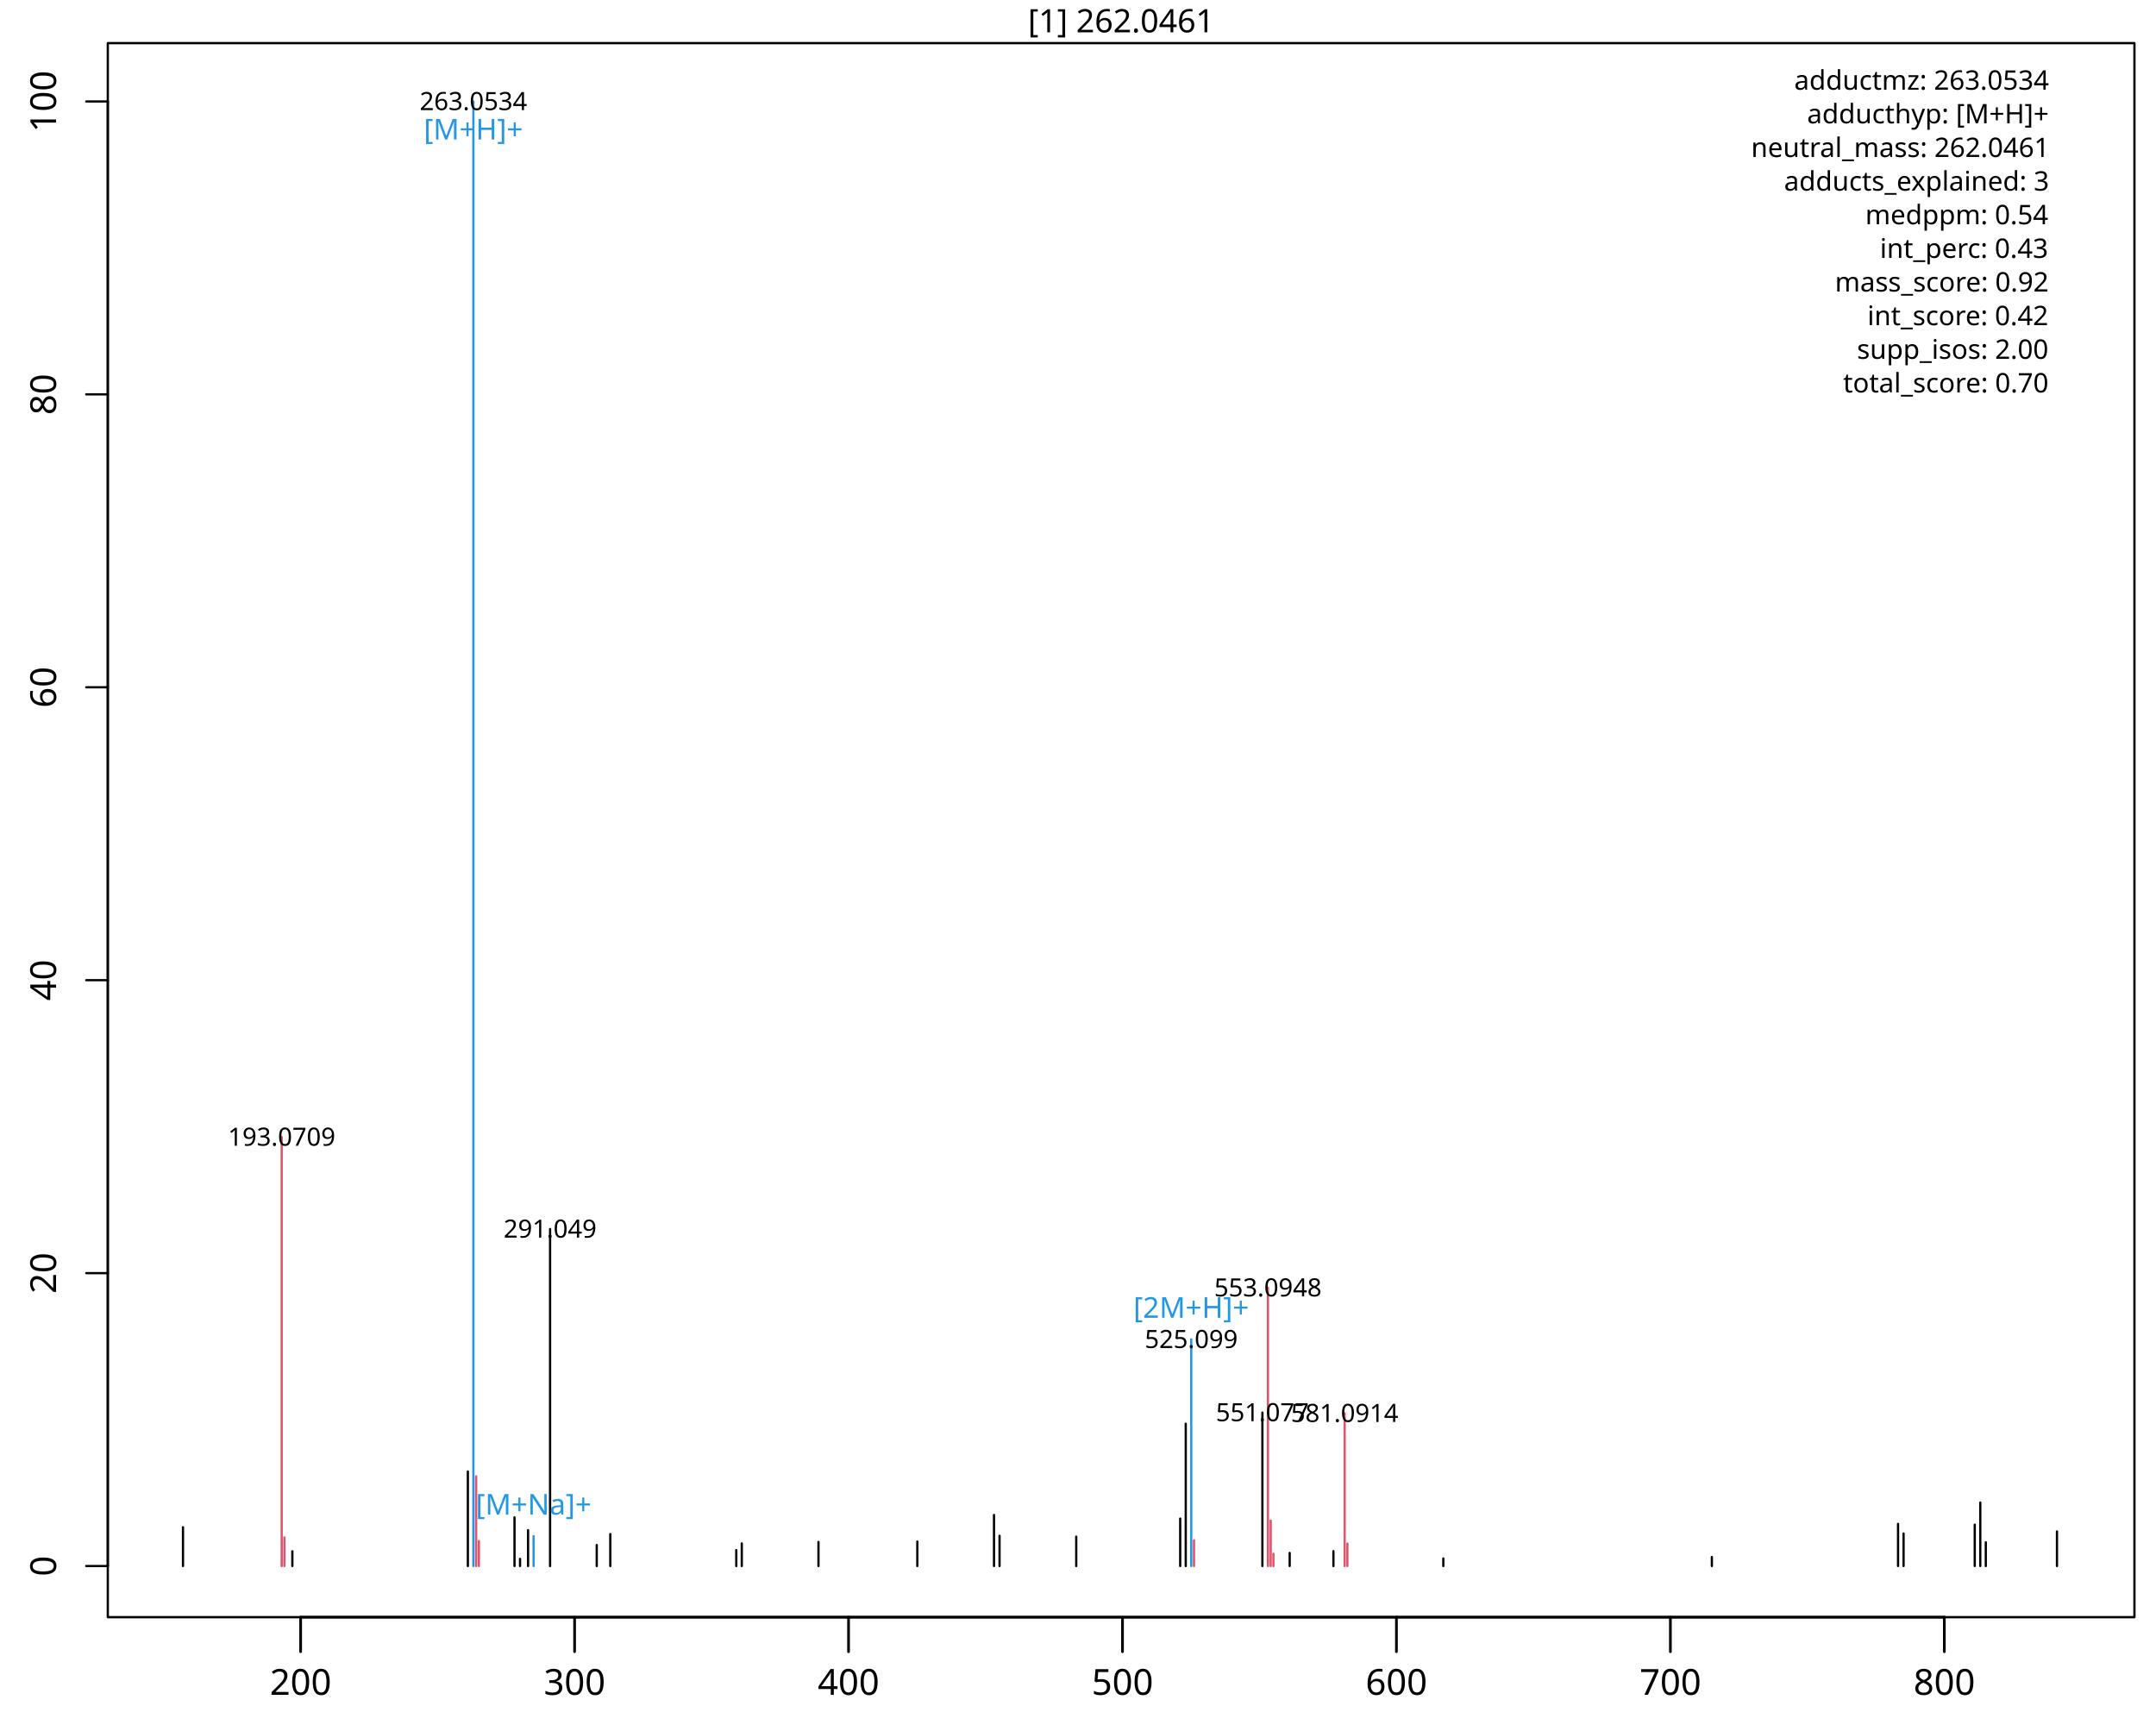
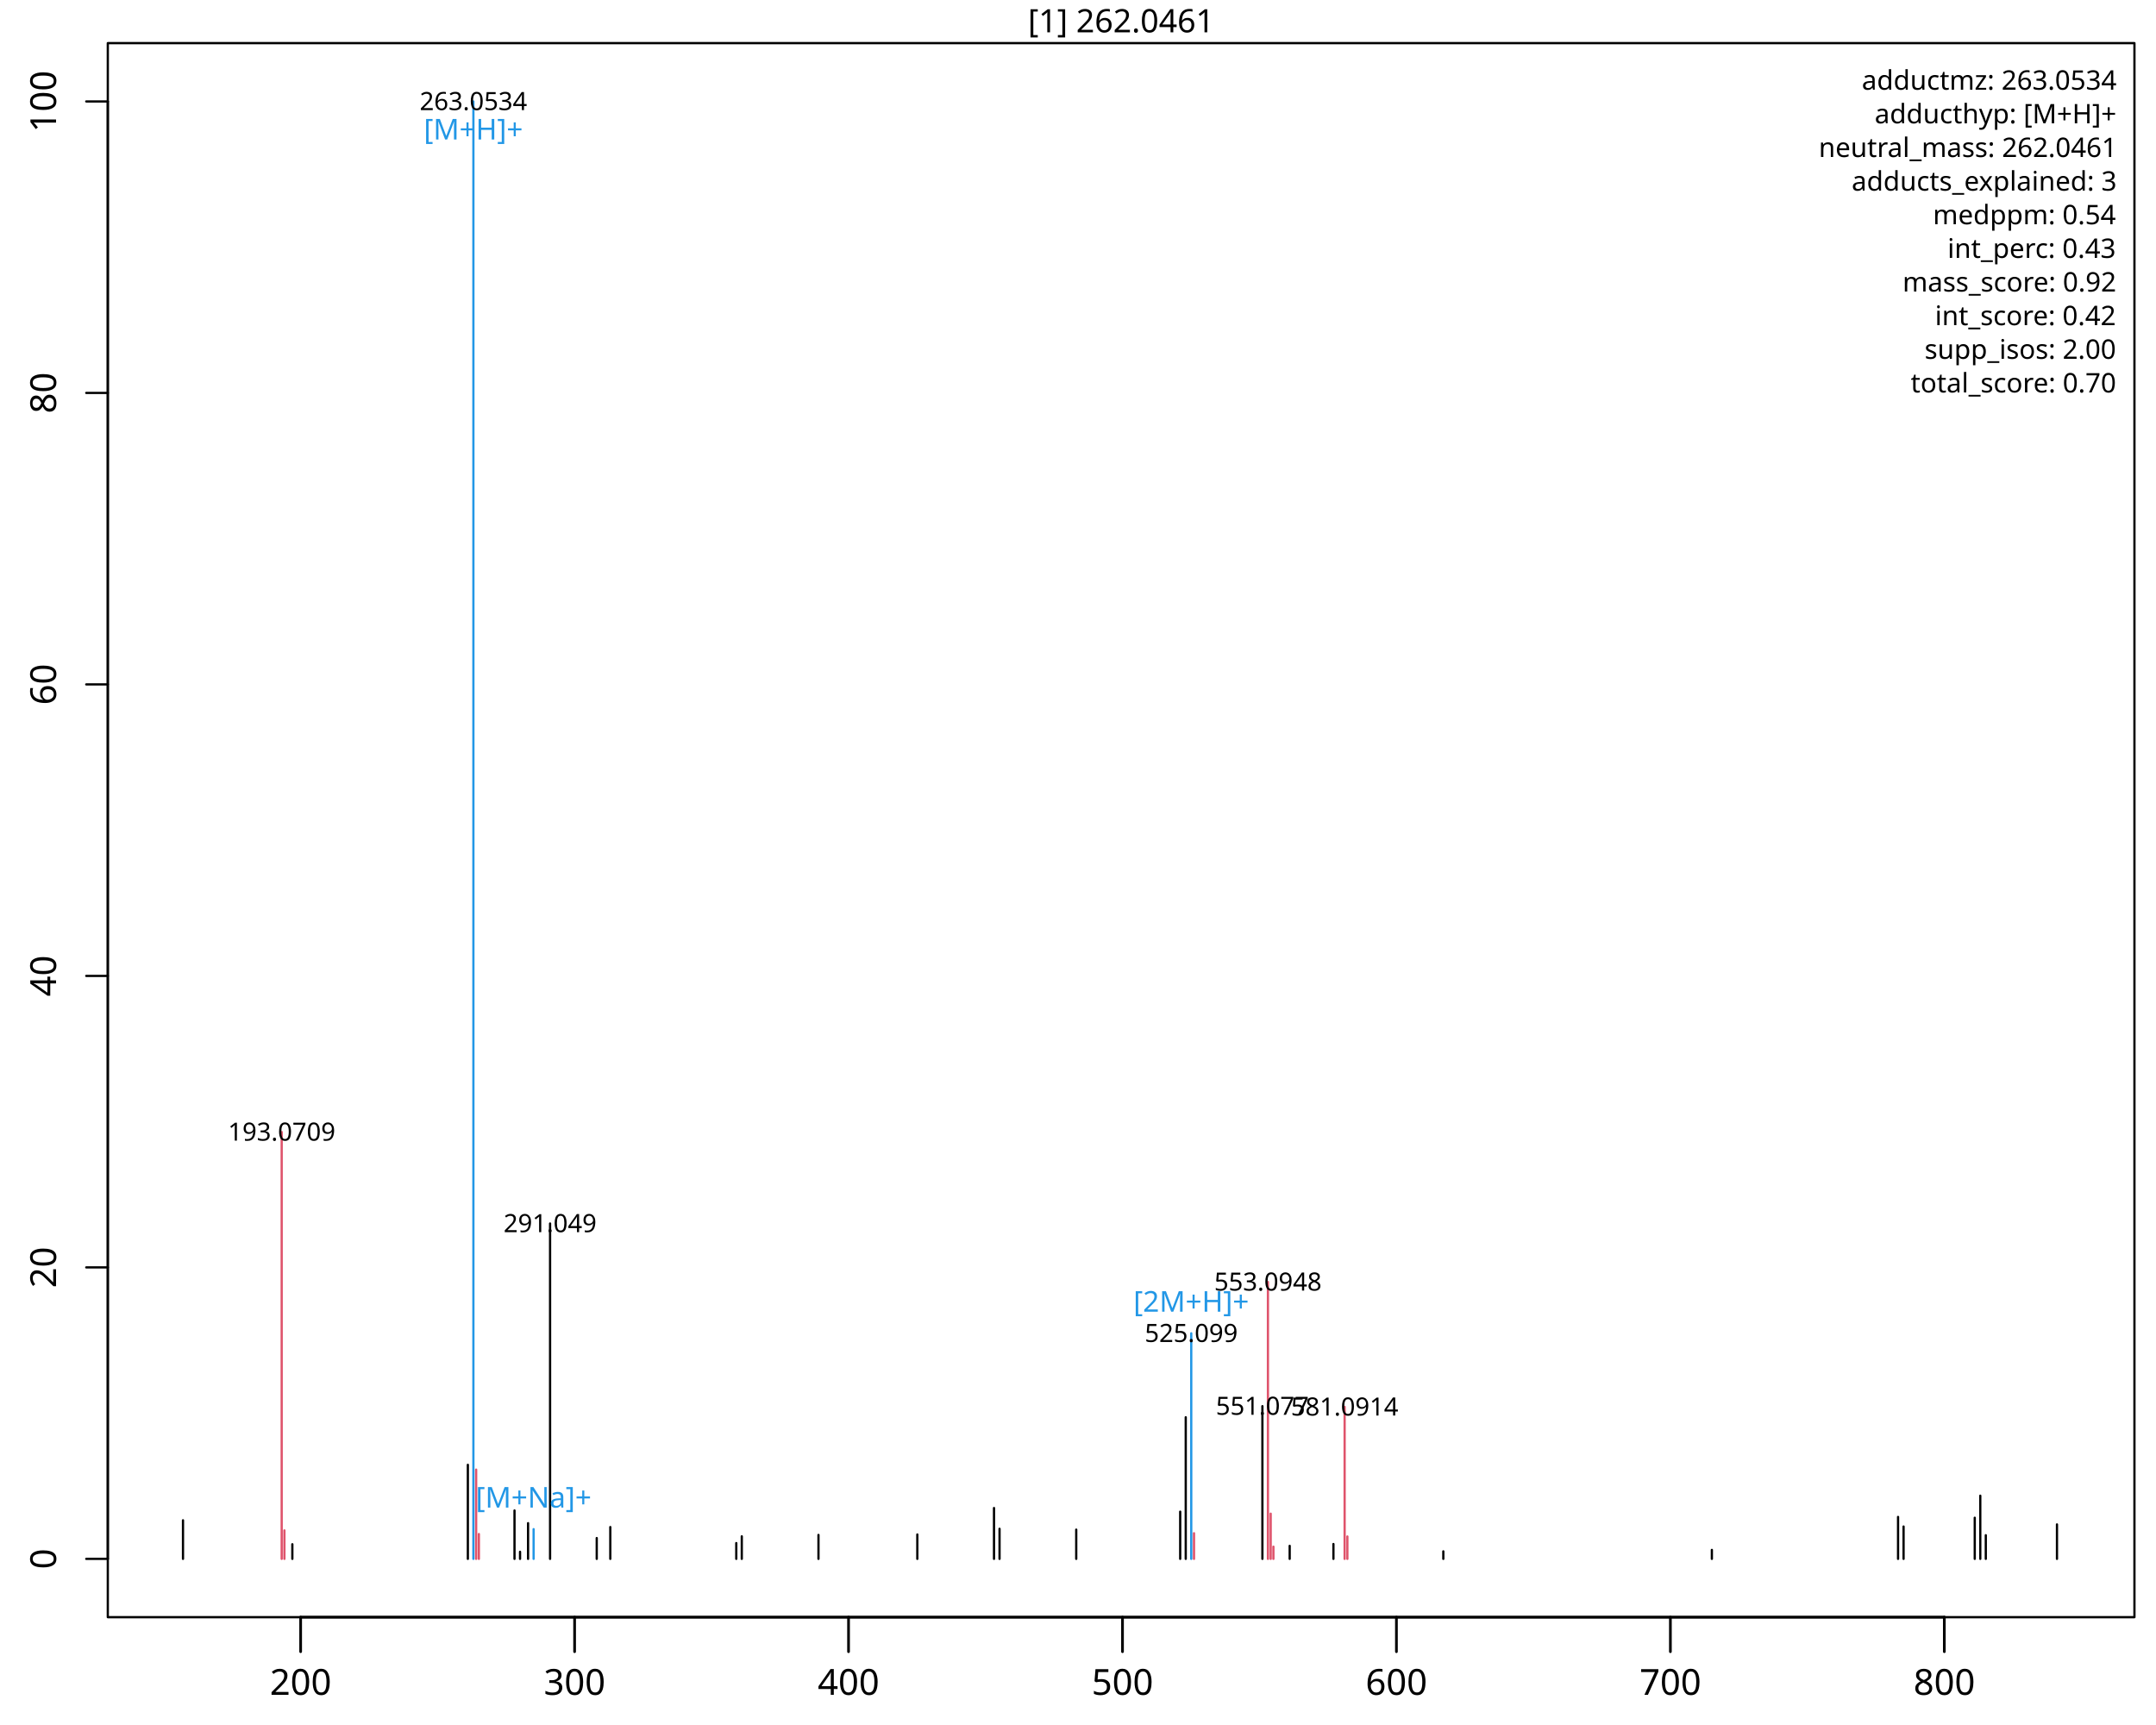
<svg xmlns="http://www.w3.org/2000/svg" class="svglite" data-engine-version="2.0" width="720.00pt" height="576.00pt" viewBox="0 0 720.00 576.00">
  <defs>
    <style type="text/css">
    .svglite line, .svglite polyline, .svglite polygon, .svglite path, .svglite rect, .svglite circle {
      fill: none;
      stroke: #000000;
      stroke-linecap: round;
      stroke-linejoin: round;
      stroke-miterlimit: 10.00;
    }
  </style>
  </defs>
  <rect width="100%" height="100%" style="stroke: none; fill: #FFFFFF;" />
  <defs>
    <clipPath id="cpMC4wMHw3MjAuMDB8MC4wMHw1NzYuMDA=">
      <rect x="0.00" y="0.00" width="720.00" height="576.00" />
    </clipPath>
  </defs>
  <g clip-path="url(#cpMC4wMHw3MjAuMDB8MC4wMHw1NzYuMDA=)">
</g>
  <defs>
    <clipPath id="cpMzYuMDB8NzEyLjgwfDE0LjQwfDU0MC4wMA==">
      <rect x="36.00" y="14.40" width="676.80" height="525.60" />
    </clipPath>
  </defs>
  <g clip-path="url(#cpMzYuMDB8NzEyLjgwfDE0LjQwfDU0MC4wMA==)">
-     <line x1="61.11" y1="522.92" x2="61.11" y2="509.96" style="stroke-width: 0.75;" />
-     <line x1="94.07" y1="522.92" x2="94.07" y2="379.67" style="stroke-width: 0.75; stroke: #DF536B;" />
-     <line x1="94.98" y1="522.92" x2="94.98" y2="513.36" style="stroke-width: 0.75; stroke: #DF536B;" />
-     <line x1="97.63" y1="522.92" x2="97.63" y2="518.00" style="stroke-width: 0.75;" />
-     <line x1="156.24" y1="522.92" x2="156.24" y2="491.35" style="stroke-width: 0.75;" />
-     <line x1="158.09" y1="522.92" x2="158.09" y2="33.87" style="stroke-width: 0.75; stroke: #2297E6;" />
-     <line x1="159.01" y1="522.92" x2="159.01" y2="492.96" style="stroke-width: 0.75; stroke: #DF536B;" />
-     <line x1="159.92" y1="522.92" x2="159.92" y2="514.58" style="stroke-width: 0.75; stroke: #DF536B;" />
-     <line x1="171.82" y1="522.92" x2="171.82" y2="506.68" style="stroke-width: 0.75;" />
-     <line x1="173.67" y1="522.92" x2="173.67" y2="520.53" style="stroke-width: 0.75;" />
-     <line x1="176.35" y1="522.92" x2="176.35" y2="510.93" style="stroke-width: 0.75;" />
-     <line x1="178.20" y1="522.92" x2="178.20" y2="512.94" style="stroke-width: 0.75; stroke: #2297E6;" />
-     <line x1="183.70" y1="522.92" x2="183.70" y2="410.38" style="stroke-width: 0.75;" />
-     <line x1="199.28" y1="522.92" x2="199.28" y2="515.92" style="stroke-width: 0.75;" />
-     <line x1="203.81" y1="522.92" x2="203.81" y2="512.24" style="stroke-width: 0.75;" />
-     <line x1="245.88" y1="522.92" x2="245.88" y2="517.61" style="stroke-width: 0.75;" />
-     <line x1="247.72" y1="522.92" x2="247.72" y2="515.36" style="stroke-width: 0.75;" />
-     <line x1="273.33" y1="522.92" x2="273.33" y2="514.88" style="stroke-width: 0.75;" />
-     <line x1="306.34" y1="522.92" x2="306.34" y2="514.73" style="stroke-width: 0.75;" />
-     <line x1="331.95" y1="522.92" x2="331.95" y2="505.85" style="stroke-width: 0.75;" />
-     <line x1="333.80" y1="522.92" x2="333.80" y2="512.82" style="stroke-width: 0.75;" />
-     <line x1="359.41" y1="522.92" x2="359.41" y2="513.11" style="stroke-width: 0.75;" />
-     <line x1="394.13" y1="522.92" x2="394.13" y2="507.07" style="stroke-width: 0.75;" />
-     <line x1="395.98" y1="522.92" x2="395.98" y2="475.40" style="stroke-width: 0.75;" />
-     <line x1="397.82" y1="522.92" x2="397.82" y2="447.22" style="stroke-width: 0.75; stroke: #2297E6;" />
-     <line x1="398.74" y1="522.92" x2="398.74" y2="514.31" style="stroke-width: 0.75; stroke: #DF536B;" />
-     <line x1="421.58" y1="522.92" x2="421.58" y2="471.67" style="stroke-width: 0.75;" />
-     <line x1="423.43" y1="522.92" x2="423.43" y2="429.99" style="stroke-width: 0.75; stroke: #DF536B;" />
-     <line x1="424.35" y1="522.92" x2="424.35" y2="507.74" style="stroke-width: 0.75; stroke: #DF536B;" />
-     <line x1="425.26" y1="522.92" x2="425.26" y2="518.82" style="stroke-width: 0.75; stroke: #DF536B;" />
-     <line x1="430.69" y1="522.92" x2="430.69" y2="518.54" style="stroke-width: 0.75;" />
-     <line x1="445.30" y1="522.92" x2="445.30" y2="517.93" style="stroke-width: 0.75;" />
-     <line x1="449.04" y1="522.92" x2="449.04" y2="471.91" style="stroke-width: 0.75; stroke: #DF536B;" />
-     <line x1="449.96" y1="522.92" x2="449.96" y2="515.40" style="stroke-width: 0.75; stroke: #DF536B;" />
-     <line x1="482.00" y1="522.92" x2="482.00" y2="520.39" style="stroke-width: 0.75;" />
-     <line x1="571.68" y1="522.92" x2="571.68" y2="519.91" style="stroke-width: 0.75;" />
-     <line x1="633.86" y1="522.92" x2="633.86" y2="508.84" style="stroke-width: 0.75;" />
-     <line x1="635.70" y1="522.92" x2="635.70" y2="512.05" style="stroke-width: 0.75;" />
-     <line x1="659.47" y1="522.92" x2="659.47" y2="509.11" style="stroke-width: 0.75;" />
-     <line x1="661.32" y1="522.92" x2="661.32" y2="501.71" style="stroke-width: 0.75;" />
-     <line x1="663.16" y1="522.92" x2="663.16" y2="514.99" style="stroke-width: 0.75;" />
-     <line x1="686.93" y1="522.92" x2="686.93" y2="511.36" style="stroke-width: 0.75;" />
+     <line x1="61.11" y1="520.53" x2="61.11" y2="507.64" style="stroke-width: 0.75;" />
+     <line x1="94.07" y1="520.53" x2="94.07" y2="377.99" style="stroke-width: 0.75; stroke: #DF536B;" />
+     <line x1="94.98" y1="520.53" x2="94.98" y2="511.02" style="stroke-width: 0.75; stroke: #DF536B;" />
+     <line x1="97.63" y1="520.53" x2="97.63" y2="515.64" style="stroke-width: 0.75;" />
+     <line x1="156.24" y1="520.53" x2="156.24" y2="489.11" style="stroke-width: 0.75;" />
+     <line x1="158.09" y1="520.53" x2="158.09" y2="33.87" style="stroke-width: 0.75; stroke: #2297E6;" />
+     <line x1="159.01" y1="520.53" x2="159.01" y2="490.72" style="stroke-width: 0.75; stroke: #DF536B;" />
+     <line x1="159.92" y1="520.53" x2="159.92" y2="512.23" style="stroke-width: 0.75; stroke: #DF536B;" />
+     <line x1="171.82" y1="520.53" x2="171.82" y2="504.37" style="stroke-width: 0.75;" />
+     <line x1="173.67" y1="520.53" x2="173.67" y2="518.16" style="stroke-width: 0.75;" />
+     <line x1="176.35" y1="520.53" x2="176.35" y2="508.60" style="stroke-width: 0.75;" />
+     <line x1="178.20" y1="520.53" x2="178.20" y2="510.60" style="stroke-width: 0.75; stroke: #2297E6;" />
+     <line x1="183.70" y1="520.53" x2="183.70" y2="408.54" style="stroke-width: 0.75;" />
+     <line x1="199.28" y1="520.53" x2="199.28" y2="513.57" style="stroke-width: 0.75;" />
+     <line x1="203.81" y1="520.53" x2="203.81" y2="509.90" style="stroke-width: 0.75;" />
+     <line x1="245.88" y1="520.53" x2="245.88" y2="515.25" style="stroke-width: 0.75;" />
+     <line x1="247.72" y1="520.53" x2="247.72" y2="513.00" style="stroke-width: 0.75;" />
+     <line x1="273.33" y1="520.53" x2="273.33" y2="512.53" style="stroke-width: 0.75;" />
+     <line x1="306.34" y1="520.53" x2="306.34" y2="512.38" style="stroke-width: 0.75;" />
+     <line x1="331.95" y1="520.53" x2="331.95" y2="503.54" style="stroke-width: 0.75;" />
+     <line x1="333.80" y1="520.53" x2="333.80" y2="510.48" style="stroke-width: 0.75;" />
+     <line x1="359.41" y1="520.53" x2="359.41" y2="510.76" style="stroke-width: 0.75;" />
+     <line x1="394.13" y1="520.53" x2="394.13" y2="504.76" style="stroke-width: 0.75;" />
+     <line x1="395.98" y1="520.53" x2="395.98" y2="473.24" style="stroke-width: 0.75;" />
+     <line x1="397.82" y1="520.53" x2="397.82" y2="445.20" style="stroke-width: 0.75; stroke: #2297E6;" />
+     <line x1="398.74" y1="520.53" x2="398.74" y2="511.96" style="stroke-width: 0.75; stroke: #DF536B;" />
+     <line x1="421.58" y1="520.53" x2="421.58" y2="469.53" style="stroke-width: 0.75;" />
+     <line x1="423.43" y1="520.53" x2="423.43" y2="428.06" style="stroke-width: 0.75; stroke: #DF536B;" />
+     <line x1="424.35" y1="520.53" x2="424.35" y2="505.43" style="stroke-width: 0.75; stroke: #DF536B;" />
+     <line x1="425.26" y1="520.53" x2="425.26" y2="516.45" style="stroke-width: 0.75; stroke: #DF536B;" />
+     <line x1="430.69" y1="520.53" x2="430.69" y2="516.17" style="stroke-width: 0.75;" />
+     <line x1="445.30" y1="520.53" x2="445.30" y2="515.56" style="stroke-width: 0.75;" />
+     <line x1="449.04" y1="520.53" x2="449.04" y2="469.77" style="stroke-width: 0.75; stroke: #DF536B;" />
+     <line x1="449.96" y1="520.53" x2="449.96" y2="513.05" style="stroke-width: 0.75; stroke: #DF536B;" />
+     <line x1="482.00" y1="520.53" x2="482.00" y2="518.01" style="stroke-width: 0.75;" />
+     <line x1="571.68" y1="520.53" x2="571.68" y2="517.53" style="stroke-width: 0.75;" />
+     <line x1="633.86" y1="520.53" x2="633.86" y2="506.52" style="stroke-width: 0.75;" />
+     <line x1="635.70" y1="520.53" x2="635.70" y2="509.72" style="stroke-width: 0.75;" />
+     <line x1="659.47" y1="520.53" x2="659.47" y2="506.79" style="stroke-width: 0.75;" />
+     <line x1="661.32" y1="520.53" x2="661.32" y2="499.43" style="stroke-width: 0.75;" />
+     <line x1="663.16" y1="520.53" x2="663.16" y2="512.63" style="stroke-width: 0.75;" />
+     <line x1="686.93" y1="520.53" x2="686.93" y2="509.02" style="stroke-width: 0.75;" />
  </g>
  <g clip-path="url(#cpMC4wMHw3MjAuMDB8MC4wMHw1NzYuMDA=)">
-     <line x1="36.00" y1="522.92" x2="36.00" y2="33.87" style="stroke-width: 0.75;" />
-     <line x1="36.00" y1="522.92" x2="28.80" y2="522.92" style="stroke-width: 0.75;" />
-     <line x1="36.00" y1="425.11" x2="28.80" y2="425.11" style="stroke-width: 0.75;" />
-     <line x1="36.00" y1="327.30" x2="28.80" y2="327.30" style="stroke-width: 0.75;" />
-     <line x1="36.00" y1="229.49" x2="28.80" y2="229.49" style="stroke-width: 0.75;" />
-     <line x1="36.00" y1="131.68" x2="28.80" y2="131.68" style="stroke-width: 0.75;" />
+     <line x1="36.00" y1="520.53" x2="36.00" y2="33.87" style="stroke-width: 0.75;" />
+     <line x1="36.00" y1="520.53" x2="28.80" y2="520.53" style="stroke-width: 0.75;" />
+     <line x1="36.00" y1="423.20" x2="28.80" y2="423.20" style="stroke-width: 0.75;" />
+     <line x1="36.00" y1="325.87" x2="28.80" y2="325.87" style="stroke-width: 0.75;" />
+     <line x1="36.00" y1="228.53" x2="28.80" y2="228.53" style="stroke-width: 0.75;" />
+     <line x1="36.00" y1="131.20" x2="28.80" y2="131.20" style="stroke-width: 0.75;" />
    <line x1="36.00" y1="33.87" x2="28.80" y2="33.87" style="stroke-width: 0.75;" />
-     <text transform="translate(18.72,522.92) rotate(-90)" text-anchor="middle" style="font-size: 12.00px; font-family: sans;" textLength="6.67px" lengthAdjust="spacingAndGlyphs">0</text>
-     <text transform="translate(18.72,425.11) rotate(-90)" text-anchor="middle" style="font-size: 12.00px; font-family: sans;" textLength="13.35px" lengthAdjust="spacingAndGlyphs">20</text>
-     <text transform="translate(18.72,327.30) rotate(-90)" text-anchor="middle" style="font-size: 12.00px; font-family: sans;" textLength="13.35px" lengthAdjust="spacingAndGlyphs">40</text>
-     <text transform="translate(18.72,229.49) rotate(-90)" text-anchor="middle" style="font-size: 12.00px; font-family: sans;" textLength="13.35px" lengthAdjust="spacingAndGlyphs">60</text>
-     <text transform="translate(18.72,131.68) rotate(-90)" text-anchor="middle" style="font-size: 12.00px; font-family: sans;" textLength="13.35px" lengthAdjust="spacingAndGlyphs">80</text>
+     <text transform="translate(18.72,520.53) rotate(-90)" text-anchor="middle" style="font-size: 12.00px; font-family: sans;" textLength="6.67px" lengthAdjust="spacingAndGlyphs">0</text>
+     <text transform="translate(18.72,423.20) rotate(-90)" text-anchor="middle" style="font-size: 12.00px; font-family: sans;" textLength="13.35px" lengthAdjust="spacingAndGlyphs">20</text>
+     <text transform="translate(18.72,325.87) rotate(-90)" text-anchor="middle" style="font-size: 12.00px; font-family: sans;" textLength="13.35px" lengthAdjust="spacingAndGlyphs">40</text>
+     <text transform="translate(18.72,228.53) rotate(-90)" text-anchor="middle" style="font-size: 12.00px; font-family: sans;" textLength="13.35px" lengthAdjust="spacingAndGlyphs">60</text>
+     <text transform="translate(18.72,131.20) rotate(-90)" text-anchor="middle" style="font-size: 12.00px; font-family: sans;" textLength="13.35px" lengthAdjust="spacingAndGlyphs">80</text>
    <text transform="translate(18.72,33.87) rotate(-90)" text-anchor="middle" style="font-size: 12.00px; font-family: sans;" textLength="20.02px" lengthAdjust="spacingAndGlyphs">100</text>
    <line x1="100.40" y1="540.00" x2="649.31" y2="540.00" style="stroke-width: 0.90;" />
    <line x1="100.40" y1="540.00" x2="100.40" y2="551.52" style="stroke-width: 0.90;" />
    <line x1="191.89" y1="540.00" x2="191.89" y2="551.52" style="stroke-width: 0.90;" />
    <line x1="283.37" y1="540.00" x2="283.37" y2="551.52" style="stroke-width: 0.90;" />
    <line x1="374.86" y1="540.00" x2="374.86" y2="551.52" style="stroke-width: 0.90;" />
    <line x1="466.34" y1="540.00" x2="466.34" y2="551.52" style="stroke-width: 0.90;" />
    <line x1="557.83" y1="540.00" x2="557.83" y2="551.52" style="stroke-width: 0.90;" />
    <line x1="649.31" y1="540.00" x2="649.31" y2="551.52" style="stroke-width: 0.90;" />
    <text x="100.40" y="565.92" text-anchor="middle" style="font-size: 12.00px; font-family: sans;" textLength="20.02px" lengthAdjust="spacingAndGlyphs">200</text>
    <text x="191.89" y="565.92" text-anchor="middle" style="font-size: 12.00px; font-family: sans;" textLength="20.02px" lengthAdjust="spacingAndGlyphs">300</text>
    <text x="283.37" y="565.92" text-anchor="middle" style="font-size: 12.00px; font-family: sans;" textLength="20.02px" lengthAdjust="spacingAndGlyphs">400</text>
    <text x="374.86" y="565.92" text-anchor="middle" style="font-size: 12.00px; font-family: sans;" textLength="20.02px" lengthAdjust="spacingAndGlyphs">500</text>
    <text x="466.34" y="565.92" text-anchor="middle" style="font-size: 12.00px; font-family: sans;" textLength="20.02px" lengthAdjust="spacingAndGlyphs">600</text>
    <text x="557.83" y="565.92" text-anchor="middle" style="font-size: 12.00px; font-family: sans;" textLength="20.02px" lengthAdjust="spacingAndGlyphs">700</text>
    <text x="649.31" y="565.92" text-anchor="middle" style="font-size: 12.00px; font-family: sans;" textLength="20.02px" lengthAdjust="spacingAndGlyphs">800</text>
    <polygon points="36.00,540.00 712.80,540.00 712.80,14.40 36.00,14.40 " style="stroke-width: 0.75; fill: none;" />
  </g>
  <g clip-path="url(#cpMzYuMDB8NzEyLjgwfDE0LjQwfDU0MC4wMA==)">
    <text x="158.09" y="46.57" text-anchor="middle" style="font-size: 9.60px; fill: #2297E6; font-family: sans;" textLength="31.49px" lengthAdjust="spacingAndGlyphs">[M+H]+</text>
-     <text x="178.20" y="505.74" text-anchor="middle" style="font-size: 9.60px; fill: #2297E6; font-family: sans;" textLength="36.83px" lengthAdjust="spacingAndGlyphs">[M+Na]+</text>
-     <text x="397.82" y="440.02" text-anchor="middle" style="font-size: 9.60px; fill: #2297E6; font-family: sans;" textLength="36.83px" lengthAdjust="spacingAndGlyphs">[2M+H]+</text>
-     <text x="94.07" y="382.57" text-anchor="middle" style="font-size: 8.40px; font-family: sans;" textLength="35.04px" lengthAdjust="spacingAndGlyphs">193.0709</text>
+     <text x="178.20" y="503.40" text-anchor="middle" style="font-size: 9.60px; fill: #2297E6; font-family: sans;" textLength="36.83px" lengthAdjust="spacingAndGlyphs">[M+Na]+</text>
+     <text x="397.82" y="438.00" text-anchor="middle" style="font-size: 9.60px; fill: #2297E6; font-family: sans;" textLength="36.83px" lengthAdjust="spacingAndGlyphs">[2M+H]+</text>
+     <text x="94.07" y="380.88" text-anchor="middle" style="font-size: 8.40px; font-family: sans;" textLength="35.04px" lengthAdjust="spacingAndGlyphs">193.0709</text>
    <text x="158.09" y="36.76" text-anchor="middle" style="font-size: 8.40px; font-family: sans;" textLength="35.04px" lengthAdjust="spacingAndGlyphs">263.0534</text>
-     <text x="183.70" y="413.27" text-anchor="middle" style="font-size: 8.40px; font-family: sans;" textLength="30.37px" lengthAdjust="spacingAndGlyphs">291.049</text>
-     <text x="397.82" y="450.12" text-anchor="middle" style="font-size: 8.40px; font-family: sans;" textLength="30.37px" lengthAdjust="spacingAndGlyphs">525.099</text>
-     <text x="421.58" y="474.56" text-anchor="middle" style="font-size: 8.40px; font-family: sans;" textLength="30.37px" lengthAdjust="spacingAndGlyphs">551.077</text>
-     <text x="423.43" y="432.89" text-anchor="middle" style="font-size: 8.40px; font-family: sans;" textLength="35.04px" lengthAdjust="spacingAndGlyphs">553.0948</text>
-     <text x="449.04" y="474.81" text-anchor="middle" style="font-size: 8.40px; font-family: sans;" textLength="35.04px" lengthAdjust="spacingAndGlyphs">581.0914</text>
+     <text x="183.70" y="411.43" text-anchor="middle" style="font-size: 8.40px; font-family: sans;" textLength="30.37px" lengthAdjust="spacingAndGlyphs">291.049</text>
+     <text x="397.82" y="448.10" text-anchor="middle" style="font-size: 8.40px; font-family: sans;" textLength="30.37px" lengthAdjust="spacingAndGlyphs">525.099</text>
+     <text x="421.58" y="472.42" text-anchor="middle" style="font-size: 8.40px; font-family: sans;" textLength="30.37px" lengthAdjust="spacingAndGlyphs">551.077</text>
+     <text x="423.43" y="430.95" text-anchor="middle" style="font-size: 8.40px; font-family: sans;" textLength="35.04px" lengthAdjust="spacingAndGlyphs">553.0948</text>
+     <text x="449.04" y="472.67" text-anchor="middle" style="font-size: 8.40px; font-family: sans;" textLength="35.04px" lengthAdjust="spacingAndGlyphs">581.0914</text>
+   </g>
+   <g clip-path="url(#cpMC4wMHw3MjAuMDB8MC4wMHw1NzYuMDA=)">
+     <text x="706.85" y="29.95" text-anchor="end" style="font-size: 9.00px; font-family: sans;" textLength="81.57px" lengthAdjust="spacingAndGlyphs">adductmz: 263.0534</text>
+     <text x="706.79" y="41.18" text-anchor="end" style="font-size: 9.00px; font-family: sans;" textLength="76.06px" lengthAdjust="spacingAndGlyphs">adducthyp: [M+H]+</text>
+     <text x="707.00" y="52.42" text-anchor="end" style="font-size: 9.00px; font-family: sans;" textLength="96.58px" lengthAdjust="spacingAndGlyphs">neutral_mass: 262.0461</text>
+     <text x="706.88" y="63.65" text-anchor="end" style="font-size: 9.00px; font-family: sans;" textLength="85.08px" lengthAdjust="spacingAndGlyphs">adducts_explained: 3</text>
+     <text x="706.61" y="74.88" text-anchor="end" style="font-size: 9.00px; font-family: sans;" textLength="57.54px" lengthAdjust="spacingAndGlyphs">medppm: 0.54</text>
+     <text x="706.58" y="86.11" text-anchor="end" style="font-size: 9.00px; font-family: sans;" textLength="54.54px" lengthAdjust="spacingAndGlyphs">int_perc: 0.43</text>
+     <text x="706.74" y="97.34" text-anchor="end" style="font-size: 9.00px; font-family: sans;" textLength="71.05px" lengthAdjust="spacingAndGlyphs">mass_score: 0.92</text>
+     <text x="706.62" y="108.58" text-anchor="end" style="font-size: 9.00px; font-family: sans;" textLength="59.04px" lengthAdjust="spacingAndGlyphs">int_score: 0.42</text>
+     <text x="706.66" y="119.81" text-anchor="end" style="font-size: 9.00px; font-family: sans;" textLength="63.06px" lengthAdjust="spacingAndGlyphs">supp_isos: 2.00</text>
+     <text x="706.70" y="131.04" text-anchor="end" style="font-size: 9.00px; font-family: sans;" textLength="66.55px" lengthAdjust="spacingAndGlyphs">total_score: 0.70</text>
+     <text x="374.40" y="10.80" text-anchor="middle" style="font-size: 10.80px; font-family: sans;" textLength="60.06px" lengthAdjust="spacingAndGlyphs">[1] 262.0461</text>
  </g>
  <defs>
    <clipPath id="cpNTkuMDR8Njg5Ljc2fDU5LjA0fDUwMi41Ng==">
      <rect x="59.04" y="59.04" width="630.72" height="443.52" />
    </clipPath>
  </defs>
  <g clip-path="url(#cpNTkuMDR8Njg5Ljc2fDU5LjA0fDUwMi41Ng==)">
</g>
-   <g clip-path="url(#cpMC4wMHw3MjAuMDB8MC4wMHw1NzYuMDA=)">
-     <text x="684.27" y="29.95" text-anchor="end" style="font-size: 9.00px; font-family: sans;" textLength="81.57px" lengthAdjust="spacingAndGlyphs">adductmz: 263.0534</text>
-     <text x="684.21" y="41.18" text-anchor="end" style="font-size: 9.00px; font-family: sans;" textLength="76.06px" lengthAdjust="spacingAndGlyphs">adducthyp: [M+H]+</text>
-     <text x="684.42" y="52.42" text-anchor="end" style="font-size: 9.00px; font-family: sans;" textLength="96.58px" lengthAdjust="spacingAndGlyphs">neutral_mass: 262.0461</text>
-     <text x="684.30" y="63.65" text-anchor="end" style="font-size: 9.00px; font-family: sans;" textLength="85.08px" lengthAdjust="spacingAndGlyphs">adducts_explained: 3</text>
-     <text x="684.03" y="74.88" text-anchor="end" style="font-size: 9.00px; font-family: sans;" textLength="57.54px" lengthAdjust="spacingAndGlyphs">medppm: 0.54</text>
-     <text x="684.00" y="86.11" text-anchor="end" style="font-size: 9.00px; font-family: sans;" textLength="54.54px" lengthAdjust="spacingAndGlyphs">int_perc: 0.43</text>
-     <text x="684.16" y="97.34" text-anchor="end" style="font-size: 9.00px; font-family: sans;" textLength="71.05px" lengthAdjust="spacingAndGlyphs">mass_score: 0.92</text>
-     <text x="684.04" y="108.58" text-anchor="end" style="font-size: 9.00px; font-family: sans;" textLength="59.04px" lengthAdjust="spacingAndGlyphs">int_score: 0.42</text>
-     <text x="684.08" y="119.81" text-anchor="end" style="font-size: 9.00px; font-family: sans;" textLength="63.06px" lengthAdjust="spacingAndGlyphs">supp_isos: 2.00</text>
-     <text x="684.12" y="131.04" text-anchor="end" style="font-size: 9.00px; font-family: sans;" textLength="66.55px" lengthAdjust="spacingAndGlyphs">total_score: 0.70</text>
-     <text x="374.40" y="10.80" text-anchor="middle" style="font-size: 10.80px; font-family: sans;" textLength="60.06px" lengthAdjust="spacingAndGlyphs">[1] 262.0461</text>
-   </g>
-   <g clip-path="url(#cpNTkuMDR8Njg5Ljc2fDU5LjA0fDUwMi41Ng==)">
- </g>
</svg>
